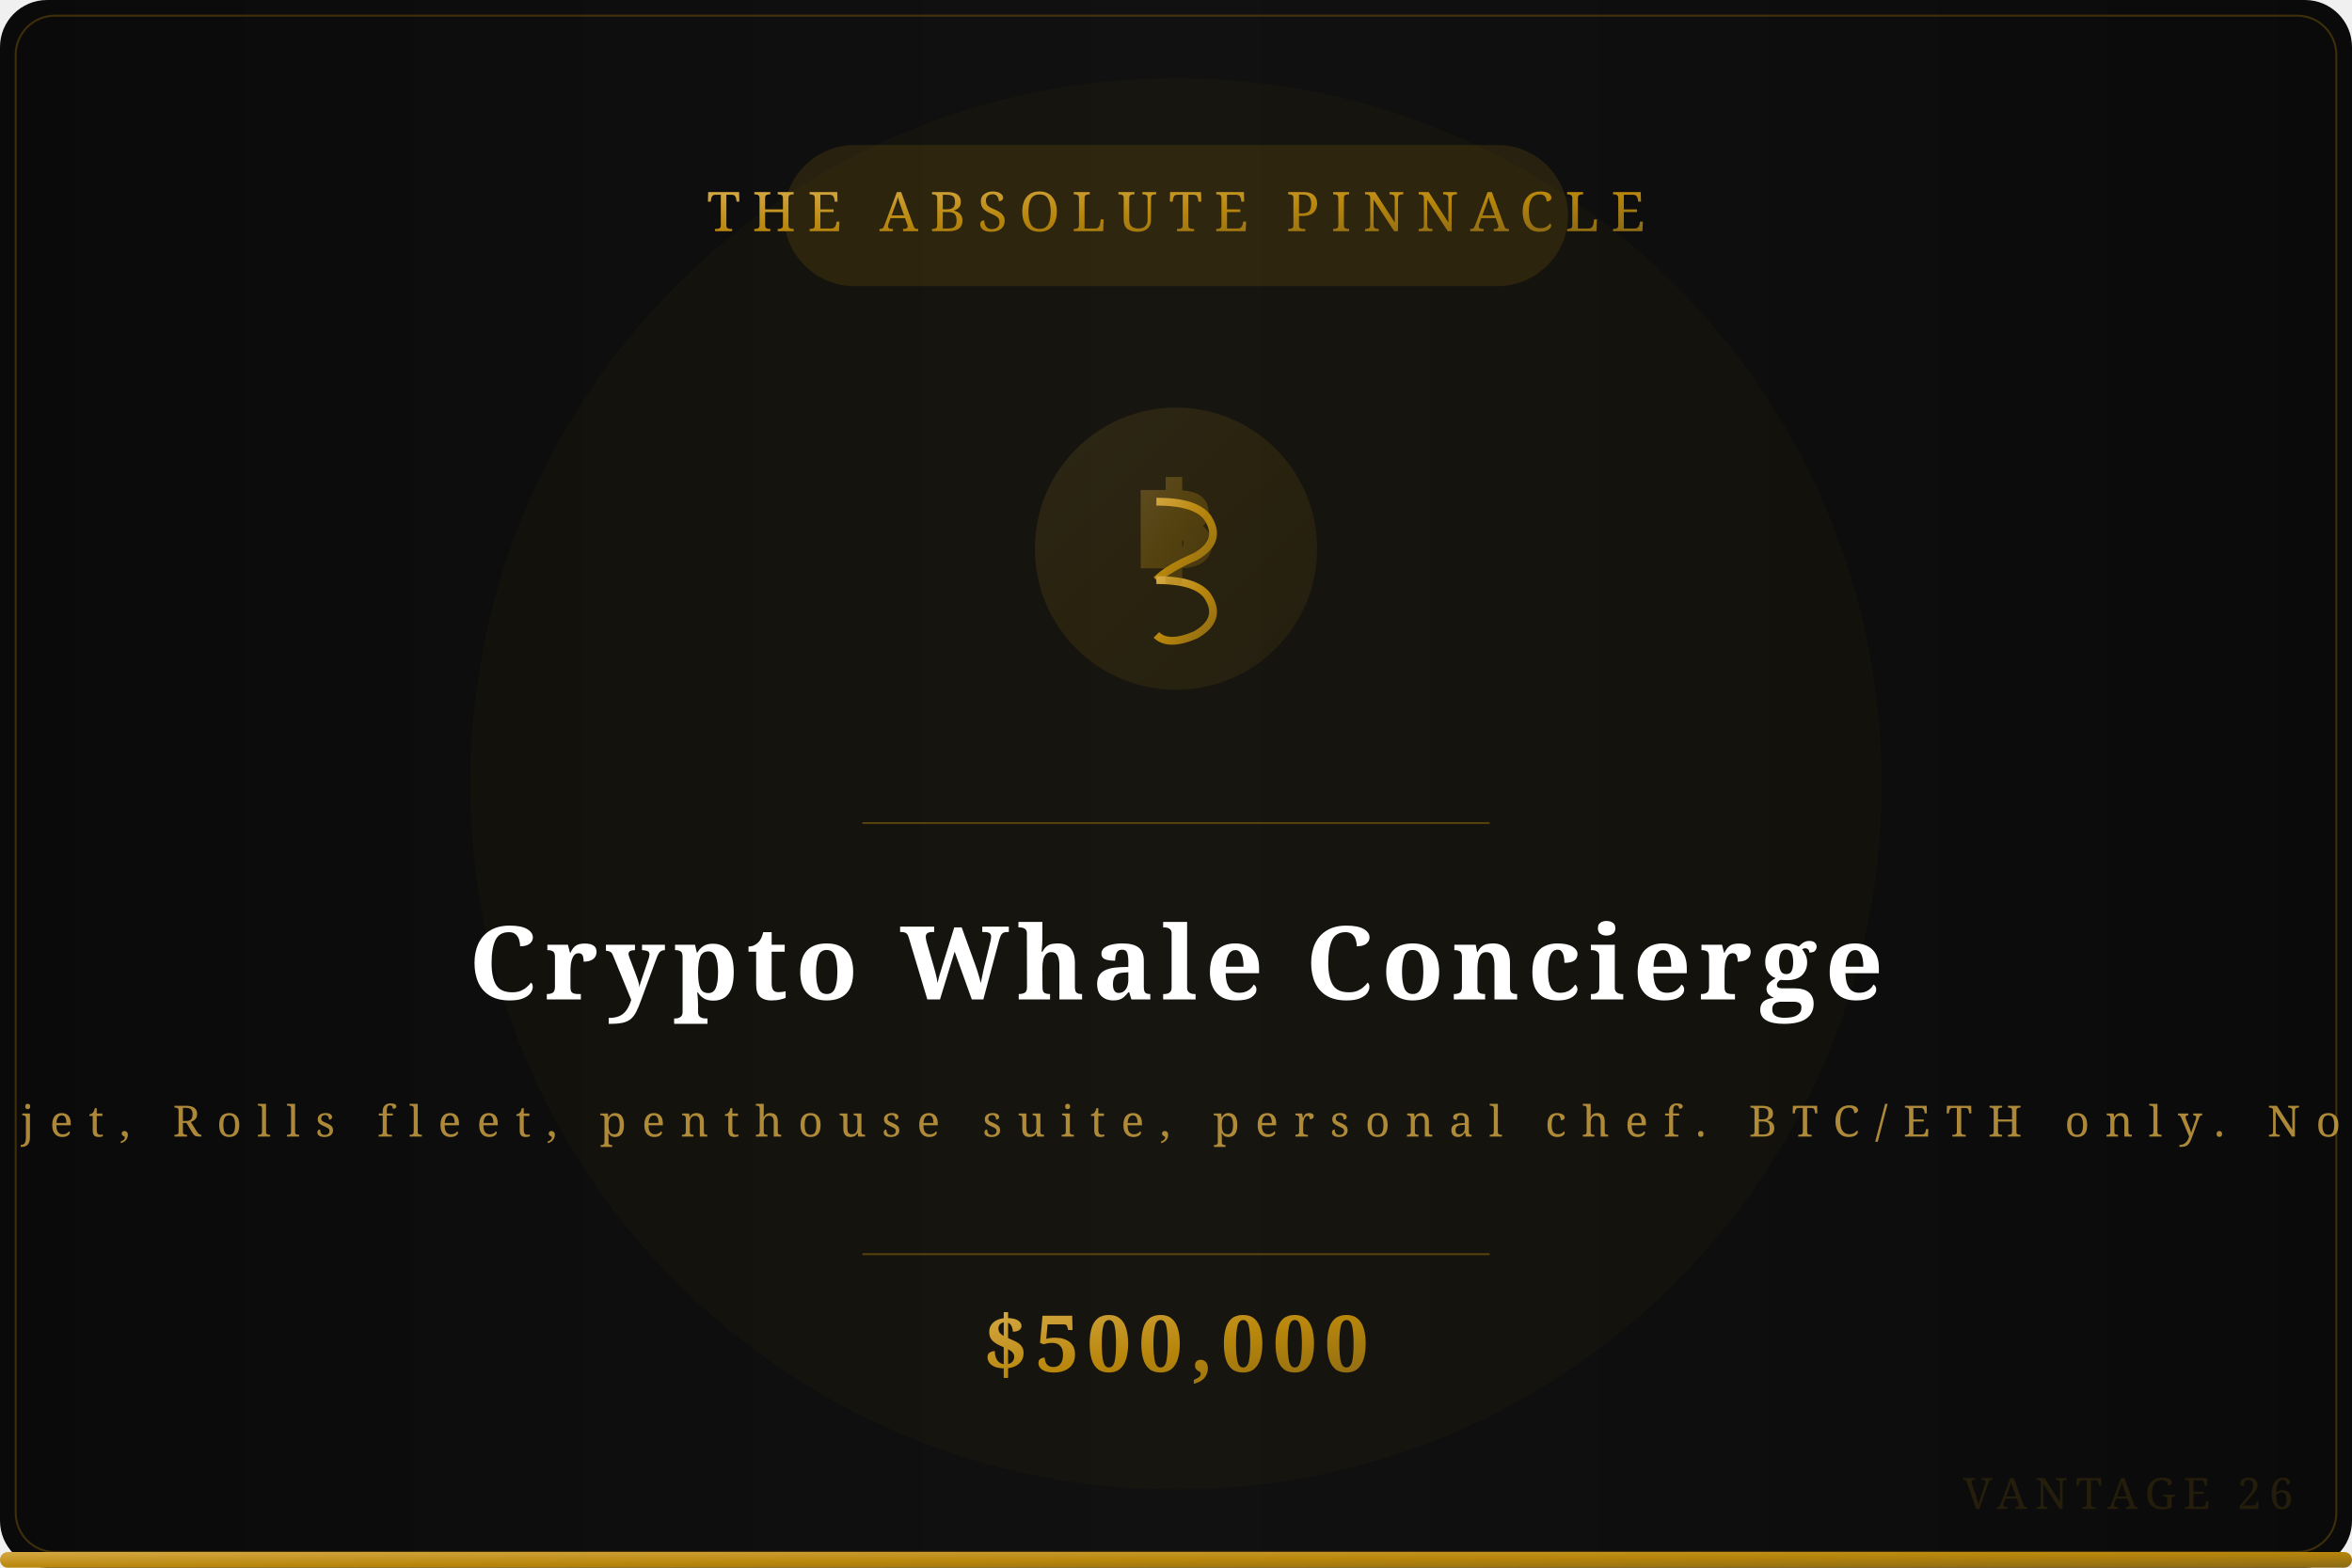
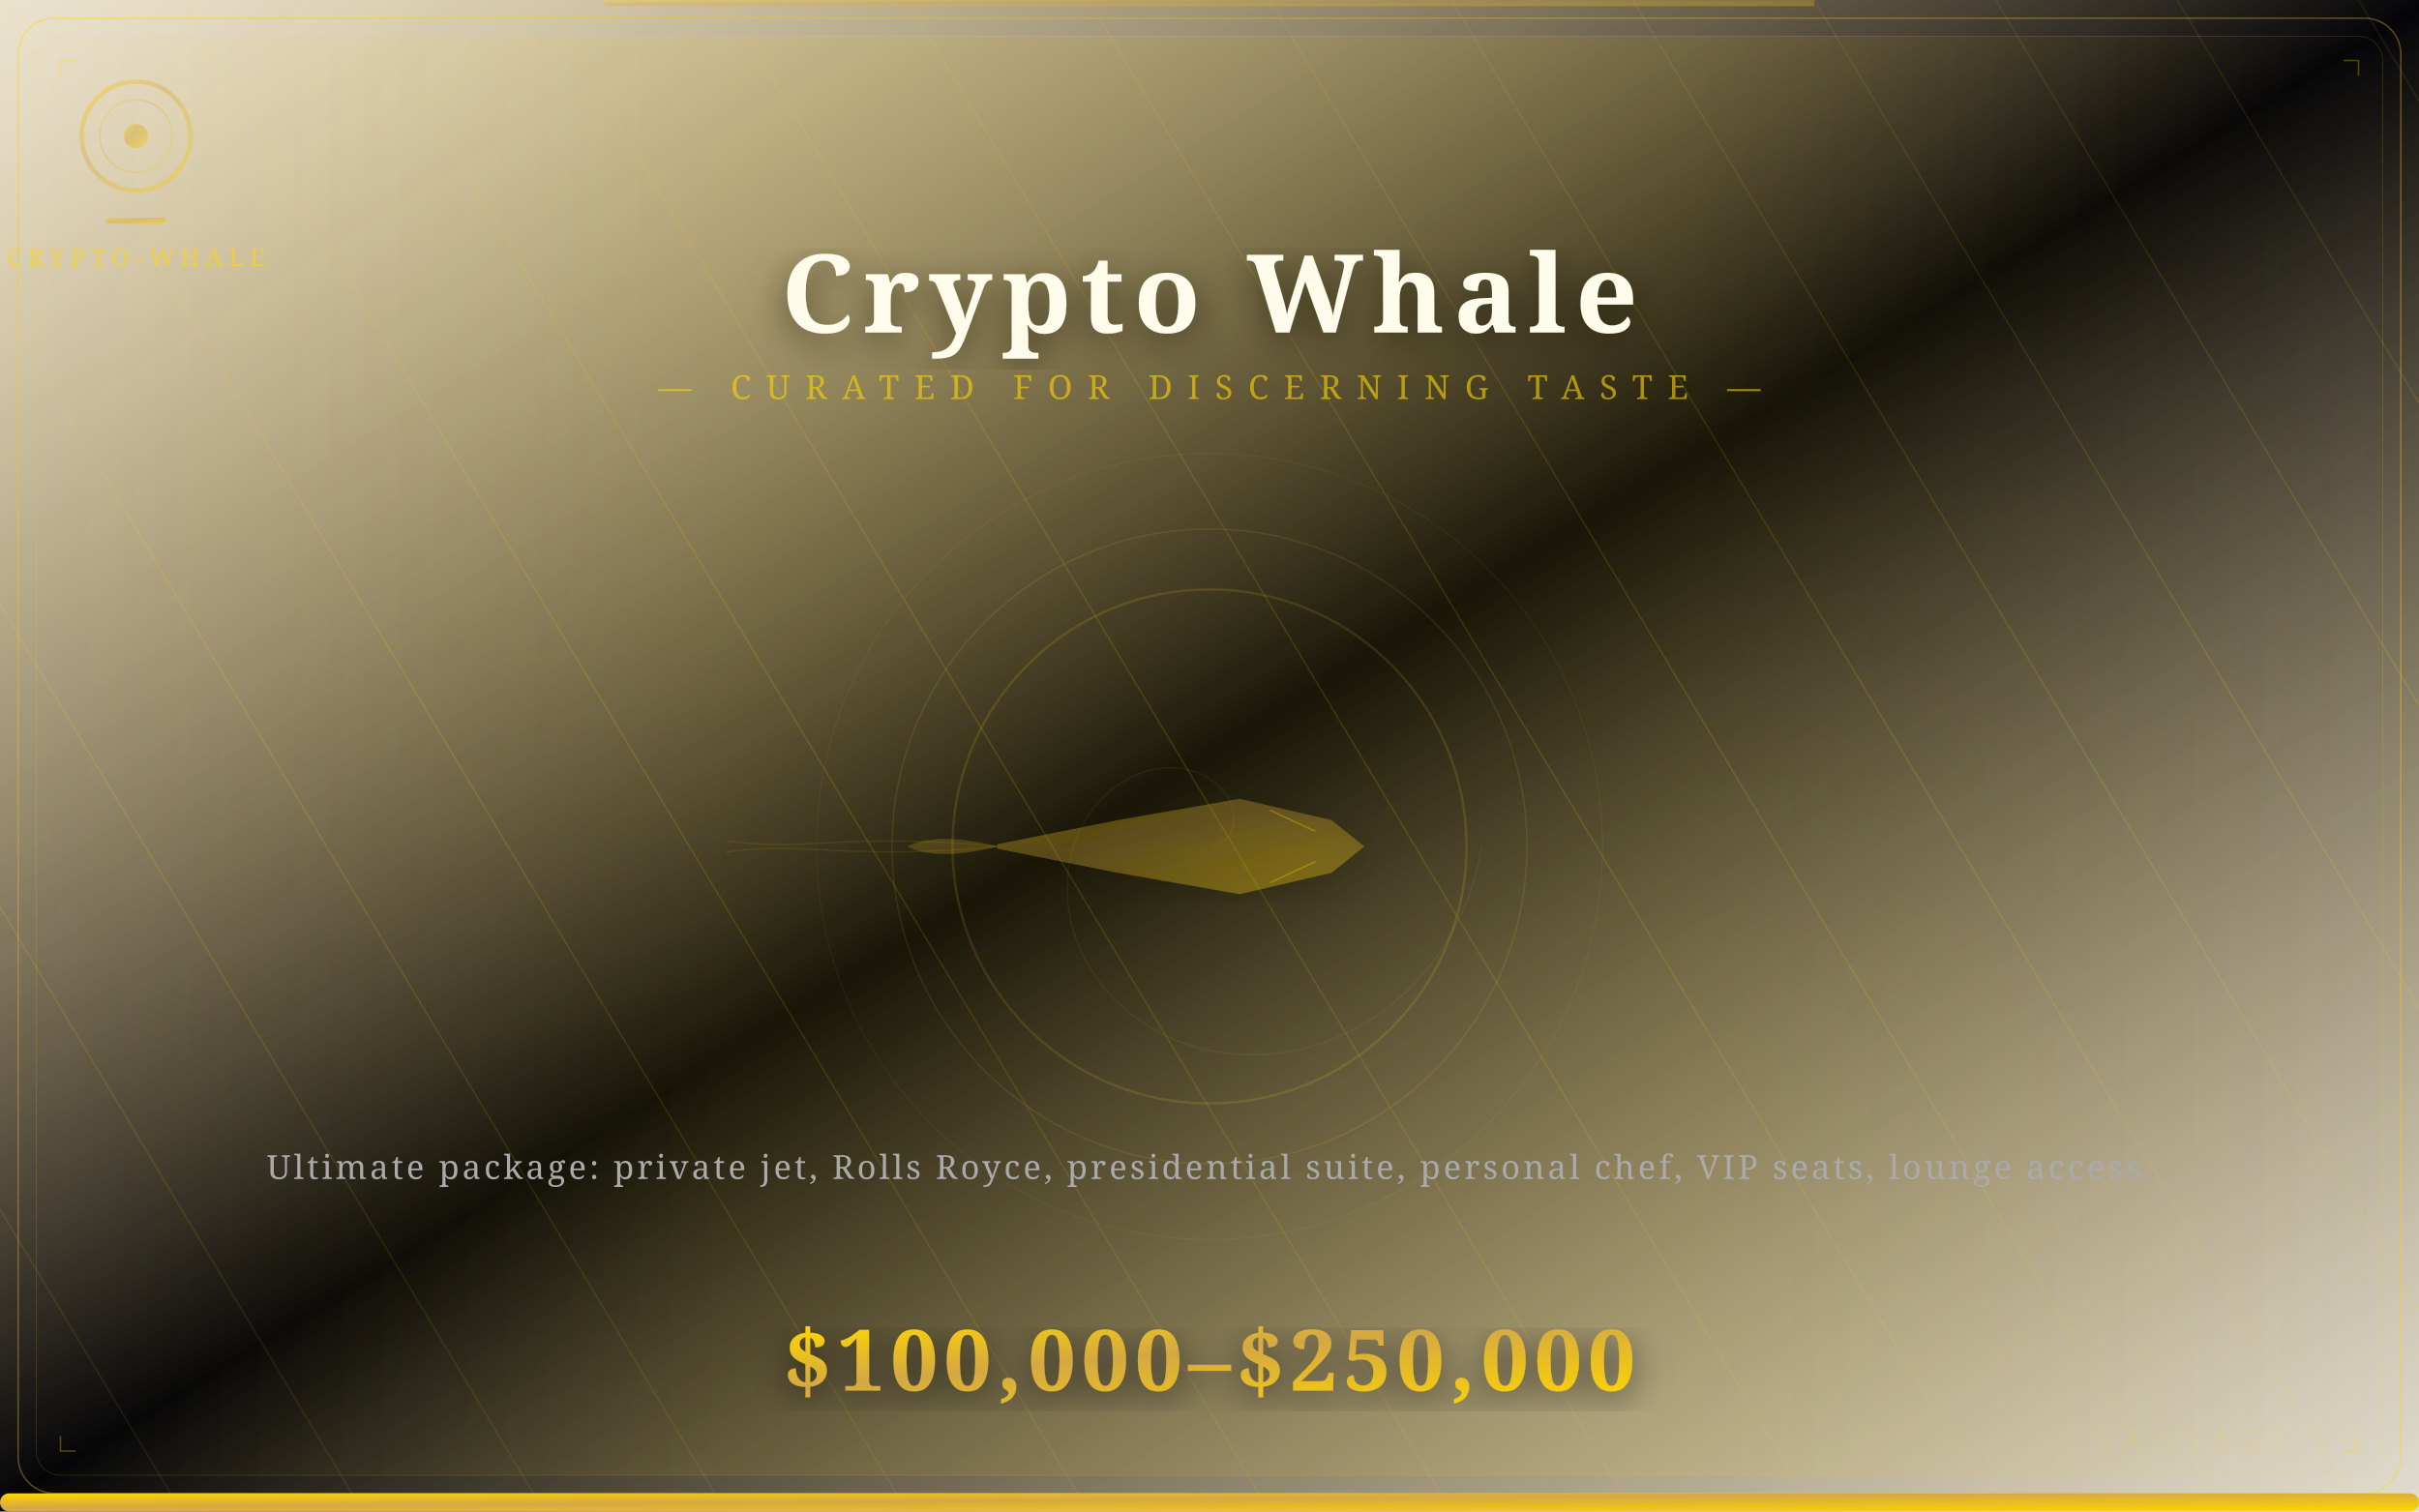
- <svg xmlns="http://www.w3.org/2000/svg" viewBox="0 0 600 400" width="600" height="400">
+ <svg xmlns="http://www.w3.org/2000/svg" viewBox="0 0 800 500" width="800" height="500">
  <defs>
-     <linearGradient id="goldGrad" x1="0%" y1="0%" x2="100%" y2="100%">
-       <stop offset="0%" stop-color="#D4A843" />
-       <stop offset="50%" stop-color="#B8860B" />
-       <stop offset="100%" stop-color="#8B6914" />
+     <linearGradient id="bg" x1="0%" y1="0%" x2="100%" y2="100%">
+       <stop offset="0%" stop-color="#D4A84330" />
+       <stop offset="50%" stop-color="#050508" />
+       <stop offset="100%" stop-color="#8B691425" />
    </linearGradient>
-     <linearGradient id="bgGrad" x1="0%" y1="0%" x2="100%" y2="0%">
-       <stop offset="0%" stop-color="#0A0A0A" />
-       <stop offset="50%" stop-color="#111" />
-       <stop offset="100%" stop-color="#0A0A0A" />
-     </linearGradient>
-     <linearGradient id="cardGrad" x1="0%" y1="0%" x2="0%" y2="100%">
-       <stop offset="0%" stop-color="#222" />
-       <stop offset="100%" stop-color="#111" />
-     </linearGradient>
-     <linearGradient id="silverGrad" x1="0%" y1="0%" x2="100%" y2="100%">
-       <stop offset="0%" stop-color="#C0C0C0" />
-       <stop offset="50%" stop-color="#A9A9A9" />
-       <stop offset="100%" stop-color="#808080" />
+     <linearGradient id="acc" x1="0%" y1="0%" x2="100%" y2="100%">
+       <stop offset="0%" stop-color="#FFD700" />
+       <stop offset="40%" stop-color="#D4A843" />
+       <stop offset="100%" stop-color="#FFD700" />
    </linearGradient>
    <filter id="glow">
-       <feGaussianBlur stdDeviation="3" result="blur" />
+       <feGaussianBlur stdDeviation="4" result="b" />
      <feMerge>
-         <feMergeNode in="blur" />
+         <feMergeNode in="b" />
        <feMergeNode in="SourceGraphic" />
      </feMerge>
    </filter>
-     <filter id="shadow">
-       <feDropShadow dx="0" dy="2" stdDeviation="4" flood-color="#000" flood-opacity="0.5" />
+     <filter id="sh">
+       <feDropShadow dx="0" dy="3" stdDeviation="6" flood-color="#000" flood-opacity="0.6" />
    </filter>
+     <linearGradient id="sheen" x1="0%" y1="0%" x2="100%" y2="0%">
+       <stop offset="0%" stop-color="#FFD700" stop-opacity="0" />
+       <stop offset="30%" stop-color="#FFD700" stop-opacity="0.08" />
+       <stop offset="70%" stop-color="#FFD700" stop-opacity="0.08" />
+       <stop offset="100%" stop-color="#FFD700" stop-opacity="0" />
+     </linearGradient>
+     <linearGradient id="diag" x1="0%" y1="0%" x2="100%" y2="100%">
+       <stop offset="0%" stop-color="#FFD700" stop-opacity="0.08" />
+       <stop offset="50%" stop-color="#FFD700" stop-opacity="0.15" />
+       <stop offset="100%" stop-color="#FFD700" stop-opacity="0.08" />
+     </linearGradient>
+     <linearGradient id="fGrad" x1="0%" y1="0%" x2="0%" y2="100%">
+       <stop offset="0%" stop-color="#181822" />
+       <stop offset="100%" stop-color="#0E0E14" />
+     </linearGradient>
+     <pattern id="ornate" x="0" y="0" width="80" height="80" patternUnits="userSpaceOnUse">
+       <path d="M0,40 L40,0 L80,40 L40,80 Z" fill="none" stroke="FFD700" stroke-width="0.3" opacity="0.06" />
+       <circle cx="40" cy="40" r="8" fill="none" stroke="FFD700" stroke-width="0.3" opacity="0.06" />
+       <circle cx="0" cy="0" r="4" fill="none" stroke="FFD700" stroke-width="0.2" opacity="0.06" />
+       <circle cx="80" cy="0" r="4" fill="none" stroke="FFD700" stroke-width="0.2" opacity="0.06" />
+       <circle cx="0" cy="80" r="4" fill="none" stroke="FFD700" stroke-width="0.2" opacity="0.06" />
+       <circle cx="80" cy="80" r="4" fill="none" stroke="FFD700" stroke-width="0.2" opacity="0.06" />
+     </pattern>
  </defs>
-   <rect width="600" height="400" fill="url(#bgGrad)" rx="12" />
-   <rect x="4" y="4" width="592" height="392" fill="none" stroke="#B8860B" stroke-width="0.5" rx="10" opacity="0.3" />
-   <circle cx="300" cy="200" r="180" fill="#B8860B" opacity="0.04" />
-   <rect x="200" y="37" width="200" height="36" rx="18" fill="#B8860B" opacity="0.15" />
-   <text x="300" y="59" text-anchor="middle" font-family="Georgia,serif" font-size="14" fill="url(#goldGrad)" letter-spacing="3">THE ABSOLUTE PINNACLE</text>
-   <g transform="translate(300,140) scale(1.0)" fill="none" stroke="url(#goldGrad)" stroke-width="2">
-     <circle cx="0" cy="0" r="35" fill="url(#goldGrad)" opacity="0.12" />
-     <path d="M-5,-20 L-5,22" stroke-width="3" />
-     <path d="M5,-18 L5,20" stroke-width="3" />
-     <path d="M-5,-12 Q5,-12 8,-8 Q12,-2 5,2 Q-2,5 -5,8" stroke-width="2" />
-     <path d="M-5,8 Q5,8 8,12 Q12,18 5,22 Q-2,25 -5,22" stroke-width="2" />
-     <text x="0" y="4" text-anchor="middle" font-family="Arial,sans-serif" font-size="28" font-weight="bold" fill="url(#goldGrad)" opacity="0.3">฿</text>
+   <rect width="800" height="500" fill="url(#bg)" />
+   <rect width="800" height="500" fill="url(#ornate)" />
+   <line x1="-300" y1="0" x2="0" y2="500" stroke="url(#diag)" stroke-width="0.5" />
+   <line x1="-240" y1="0" x2="60" y2="500" stroke="url(#diag)" stroke-width="0.5" />
+   <line x1="-180" y1="0" x2="120" y2="500" stroke="url(#diag)" stroke-width="0.5" />
+   <line x1="-120" y1="0" x2="180" y2="500" stroke="url(#diag)" stroke-width="0.5" />
+   <line x1="-60" y1="0" x2="240" y2="500" stroke="url(#diag)" stroke-width="0.5" />
+   <line x1="0" y1="0" x2="300" y2="500" stroke="url(#diag)" stroke-width="0.5" />
+   <line x1="60" y1="0" x2="360" y2="500" stroke="url(#diag)" stroke-width="0.5" />
+   <line x1="120" y1="0" x2="420" y2="500" stroke="url(#diag)" stroke-width="0.5" />
+   <line x1="180" y1="0" x2="480" y2="500" stroke="url(#diag)" stroke-width="0.5" />
+   <line x1="240" y1="0" x2="540" y2="500" stroke="url(#diag)" stroke-width="0.5" />
+   <line x1="300" y1="0" x2="600" y2="500" stroke="url(#diag)" stroke-width="0.5" />
+   <line x1="360" y1="0" x2="660" y2="500" stroke="url(#diag)" stroke-width="0.5" />
+   <line x1="420" y1="0" x2="720" y2="500" stroke="url(#diag)" stroke-width="0.5" />
+   <line x1="480" y1="0" x2="780" y2="500" stroke="url(#diag)" stroke-width="0.5" />
+   <line x1="540" y1="0" x2="840" y2="500" stroke="url(#diag)" stroke-width="0.5" />
+   <line x1="600" y1="0" x2="900" y2="500" stroke="url(#diag)" stroke-width="0.5" />
+   <line x1="660" y1="0" x2="960" y2="500" stroke="url(#diag)" stroke-width="0.5" />
+   <line x1="720" y1="0" x2="1020" y2="500" stroke="url(#diag)" stroke-width="0.5" />
+   <line x1="780" y1="0" x2="1080" y2="500" stroke="url(#diag)" stroke-width="0.5" />
+   <line x1="840" y1="0" x2="1140" y2="500" stroke="url(#diag)" stroke-width="0.5" />
+   <line x1="900" y1="0" x2="1200" y2="500" stroke="url(#diag)" stroke-width="0.5" />
+   <line x1="960" y1="0" x2="1260" y2="500" stroke="url(#diag)" stroke-width="0.5" />
+   <line x1="1020" y1="0" x2="1320" y2="500" stroke="url(#diag)" stroke-width="0.5" />
+   <line x1="1080" y1="0" x2="1380" y2="500" stroke="url(#diag)" stroke-width="0.5" />
+   <line x1="1140" y1="0" x2="1440" y2="500" stroke="url(#diag)" stroke-width="0.5" />
+   <rect x="6" y="6" width="788" height="488" rx="12" fill="none" stroke="url(#acc)" stroke-width="0.5" opacity="0.4" />
+   <rect x="12" y="12" width="776" height="476" rx="8" fill="none" stroke="#FFD700" stroke-width="0.3" opacity="0.15" />
+   <rect x="0" y="494" width="800" height="6" fill="url(#acc)" rx="3" />
+   <rect x="200" y="0" width="400" height="2" fill="url(#acc)" opacity="0.3" />
+   <circle cx="45" cy="45" r="18" fill="none" stroke="url(#acc)" stroke-width="1.5" opacity="0.4" />
+   <circle cx="45" cy="45" r="12" fill="none" stroke="url(#acc)" stroke-width="0.5" opacity="0.3" />
+   <circle cx="45" cy="45" r="4" fill="url(#acc)" opacity="0.5" />
+   <rect x="35" y="72" width="20" height="2" fill="url(#acc)" opacity="0.5" rx="1" />
+   <text x="45" y="88" text-anchor="middle" font-family="Georgia,serif" font-size="8" fill="#FFD700" letter-spacing="2" opacity="0.6">CRYPTO-WHALE</text>
+   <text x="400" y="110" text-anchor="middle" font-family="'Playfair Display',Georgia,serif" font-size="36" fill="#FFFFFF" font-weight="700" letter-spacing="3" filter="url(#sh)">Crypto Whale</text>
+   <text x="400" y="132" text-anchor="middle" font-family="Georgia,serif" font-size="11" fill="#FFD700" letter-spacing="5" opacity="0.6">— CURATED FOR DISCERNING TASTE —</text>
+   <circle cx="400" cy="280" r="130" fill="none" stroke="url(#acc)" stroke-width="0.3" opacity="0.08" />
+   <circle cx="400" cy="280" r="105" fill="none" stroke="url(#acc)" stroke-width="0.5" opacity="0.12" />
+   <circle cx="400" cy="280" r="85" fill="none" stroke="url(#acc)" stroke-width="0.8" opacity="0.15" />
+   <path d="M490.0,280.0 L489.2,284.5 L488.1,288.8 L486.9,293.1 L485.4,297.3 L483.7,301.4 L481.9,305.3 L479.8,309.1 L477.6,312.8 L475.2,316.3 L472.7,319.7 L470.0,322.9 L467.2,326.0 L464.2,328.8 L461.2,331.5 L458.0,334.0 L454.7,336.3 L451.4,338.5 L447.9,340.4 L444.4,342.1 L440.9,343.7 L437.3,345.0 L433.7,346.2 L430.0,347.1 L426.4,347.9 L422.7,348.4 L419.1,348.8 L415.5,348.9 L411.9,348.9 L408.3,348.7 L404.8,348.3 L401.4,347.8 L398.0,347.0 L394.8,346.1 L391.5,345.1 L388.4,343.9 L385.4,342.5 L382.5,341.0 L379.7,339.4 L377.0,337.6 L374.5,335.8 L372.0,333.8 L369.8,331.7 L367.6,329.5 L365.6,327.3 L363.7,324.9 L362.0,322.5 L360.4,320.1 L359.0,317.6 L357.7,315.0 L356.6,312.4 L355.6,309.8 L354.8,307.2 L354.1,304.6 L353.6,301.9 L353.2,299.3 L353.0,296.7 L352.9,294.1 L353.0,291.6 L353.2,289.1 L353.5,286.6 L353.9,284.2 L354.5,281.9 L355.1,279.6 L355.9,277.4 L356.8,275.3 L357.8,273.3 L358.9,271.3 L360.1,269.5 L361.4,267.7 L362.7,266.0 L364.1,264.5 L365.6,263.0 L367.1,261.7 L368.6,260.4 L370.2,259.3 L371.9,258.3 L373.6,257.3 L375.2,256.5 L376.9,255.9 L378.6,255.3 L380.3,254.8 L382.0,254.4 L383.7,254.2 L385.4,254.0 L387.0,254.0 L388.6,254.0 L390.2,254.1 L391.7,254.4 L393.2,254.7 L394.6,255.1 L396.0,255.5 L397.3,256.1 L398.5,256.7 L399.7,257.4 L400.8,258.1 L401.9,258.9 L402.8,259.7 L403.7,260.6 L404.5,261.5 L405.2,262.4 L405.8,263.4 L406.4,264.3 L406.9,265.3 L407.3,266.3 L407.6,267.3 L407.8,268.3 L407.9,269.3 L408.0,270.3 L408.0,271.2 L407.9,272.1 L407.8,273.0 L407.6,273.8 L407.3,274.7 L406.9,275.4 L406.5,276.1 L406.1,276.8 L405.6,277.4 L405.1,278.0 L404.5,278.5 L403.9,278.9 L403.2,279.2 L402.5,279.5 L401.8,279.8 L401.1,279.9 L400.4,280.0" fill="none" stroke="#FFD700" stroke-width="0.5" opacity="0.06" />
+   <g transform="translate(400,280)" filter="url(#sh)">
+     <path d="M-70,0 L-30,-8 L10,-15 L40,-8 L50,0 L40,8 L10,15 L-30,8 Z" fill="url(#acc)" opacity="0.3" stroke="url(#acc)" stroke-width="1.5" />
+     <path d="M-70,0 Q-90,-5 -100,0 Q-90,5 -70,0 Z" fill="url(#acc)" opacity="0.2" />
+     <line x1="20" y1="-12" x2="35" y2="-5" stroke="#FFD700" stroke-width="0.5" opacity="0.3" />
+     <line x1="20" y1="12" x2="35" y2="5" stroke="#FFD700" stroke-width="0.5" opacity="0.3" />
+     <path d="M-70,0 Q-100,-3 -130,-1 Q-150,0 -160,-2" fill="none" stroke="#FFD700" stroke-width="0.5" opacity="0.08" />
+     <path d="M-70,0 Q-100,3 -130,1 Q-150,0 -160,2" fill="none" stroke="#FFD700" stroke-width="0.5" opacity="0.08" />
  </g>
-   <line x1="220" y1="210" x2="380" y2="210" stroke="#B8860B" stroke-width="0.5" opacity="0.4" />
-   <text x="300" y="255" text-anchor="middle" font-family="'Playfair Display',Georgia,serif" font-size="26" fill="#FFFFFF" font-weight="700" letter-spacing="2">Crypto Whale Concierge</text>
-   <text x="300" y="290" text-anchor="middle" font-family="Georgia,serif" font-size="11" fill="#D4A843" letter-spacing="4" opacity="0.8">G650 jet, Rolls fleet, penthouse suite, personal chef. BTC/ETH only. No KYC.</text>
-   <line x1="220" y1="320" x2="380" y2="320" stroke="#B8860B" stroke-width="0.5" opacity="0.4" />
-   <text x="300" y="350" text-anchor="middle" font-family="Georgia,serif" font-size="20" fill="url(#goldGrad)" letter-spacing="2" font-weight="700">$500,000</text>
-   <rect x="0" y="396" width="600" height="4" fill="url(#goldGrad)" rx="2" />
-   <text x="585" y="385" text-anchor="end" font-family="Georgia,serif" font-size="11" fill="#B8860B" opacity="0.15" letter-spacing="2">VANTAGE 26</text>
+   <rect x="12" y="12" width="776" height="476" rx="8" fill="url(#sheen)" />
+   <text x="400" y="390" text-anchor="middle" font-family="Georgia,serif" font-size="11" fill="#aaaaaa" letter-spacing="1" textLength="580">Ultimate package: private jet, Rolls Royce, presidential suite, personal chef, VIP seats, lounge access.</text>
+   <text x="400" y="460" text-anchor="middle" font-family="'Playfair Display',Georgia,serif" font-size="28" fill="url(#acc)" font-weight="700" letter-spacing="2" filter="url(#sh)">$100,000–$250,000</text>
+   <path d="M20,25 L20,20 L25,20" fill="none" stroke="#FFD700" stroke-width="0.5" opacity="0.3" />
+   <path d="M780,25 L780,20 L775,20" fill="none" stroke="#FFD700" stroke-width="0.5" opacity="0.3" />
+   <path d="M20,475 L20,480 L25,480" fill="none" stroke="#FFD700" stroke-width="0.5" opacity="0.3" />
+   <path d="M780,475 L780,480 L775,480" fill="none" stroke="#FFD700" stroke-width="0.5" opacity="0.3" />
+   <text x="780" y="480" text-anchor="end" font-family="Georgia,serif" font-size="10" fill="#FFD700" opacity="0.08" letter-spacing="3">VANTAGE 26</text>
</svg>
